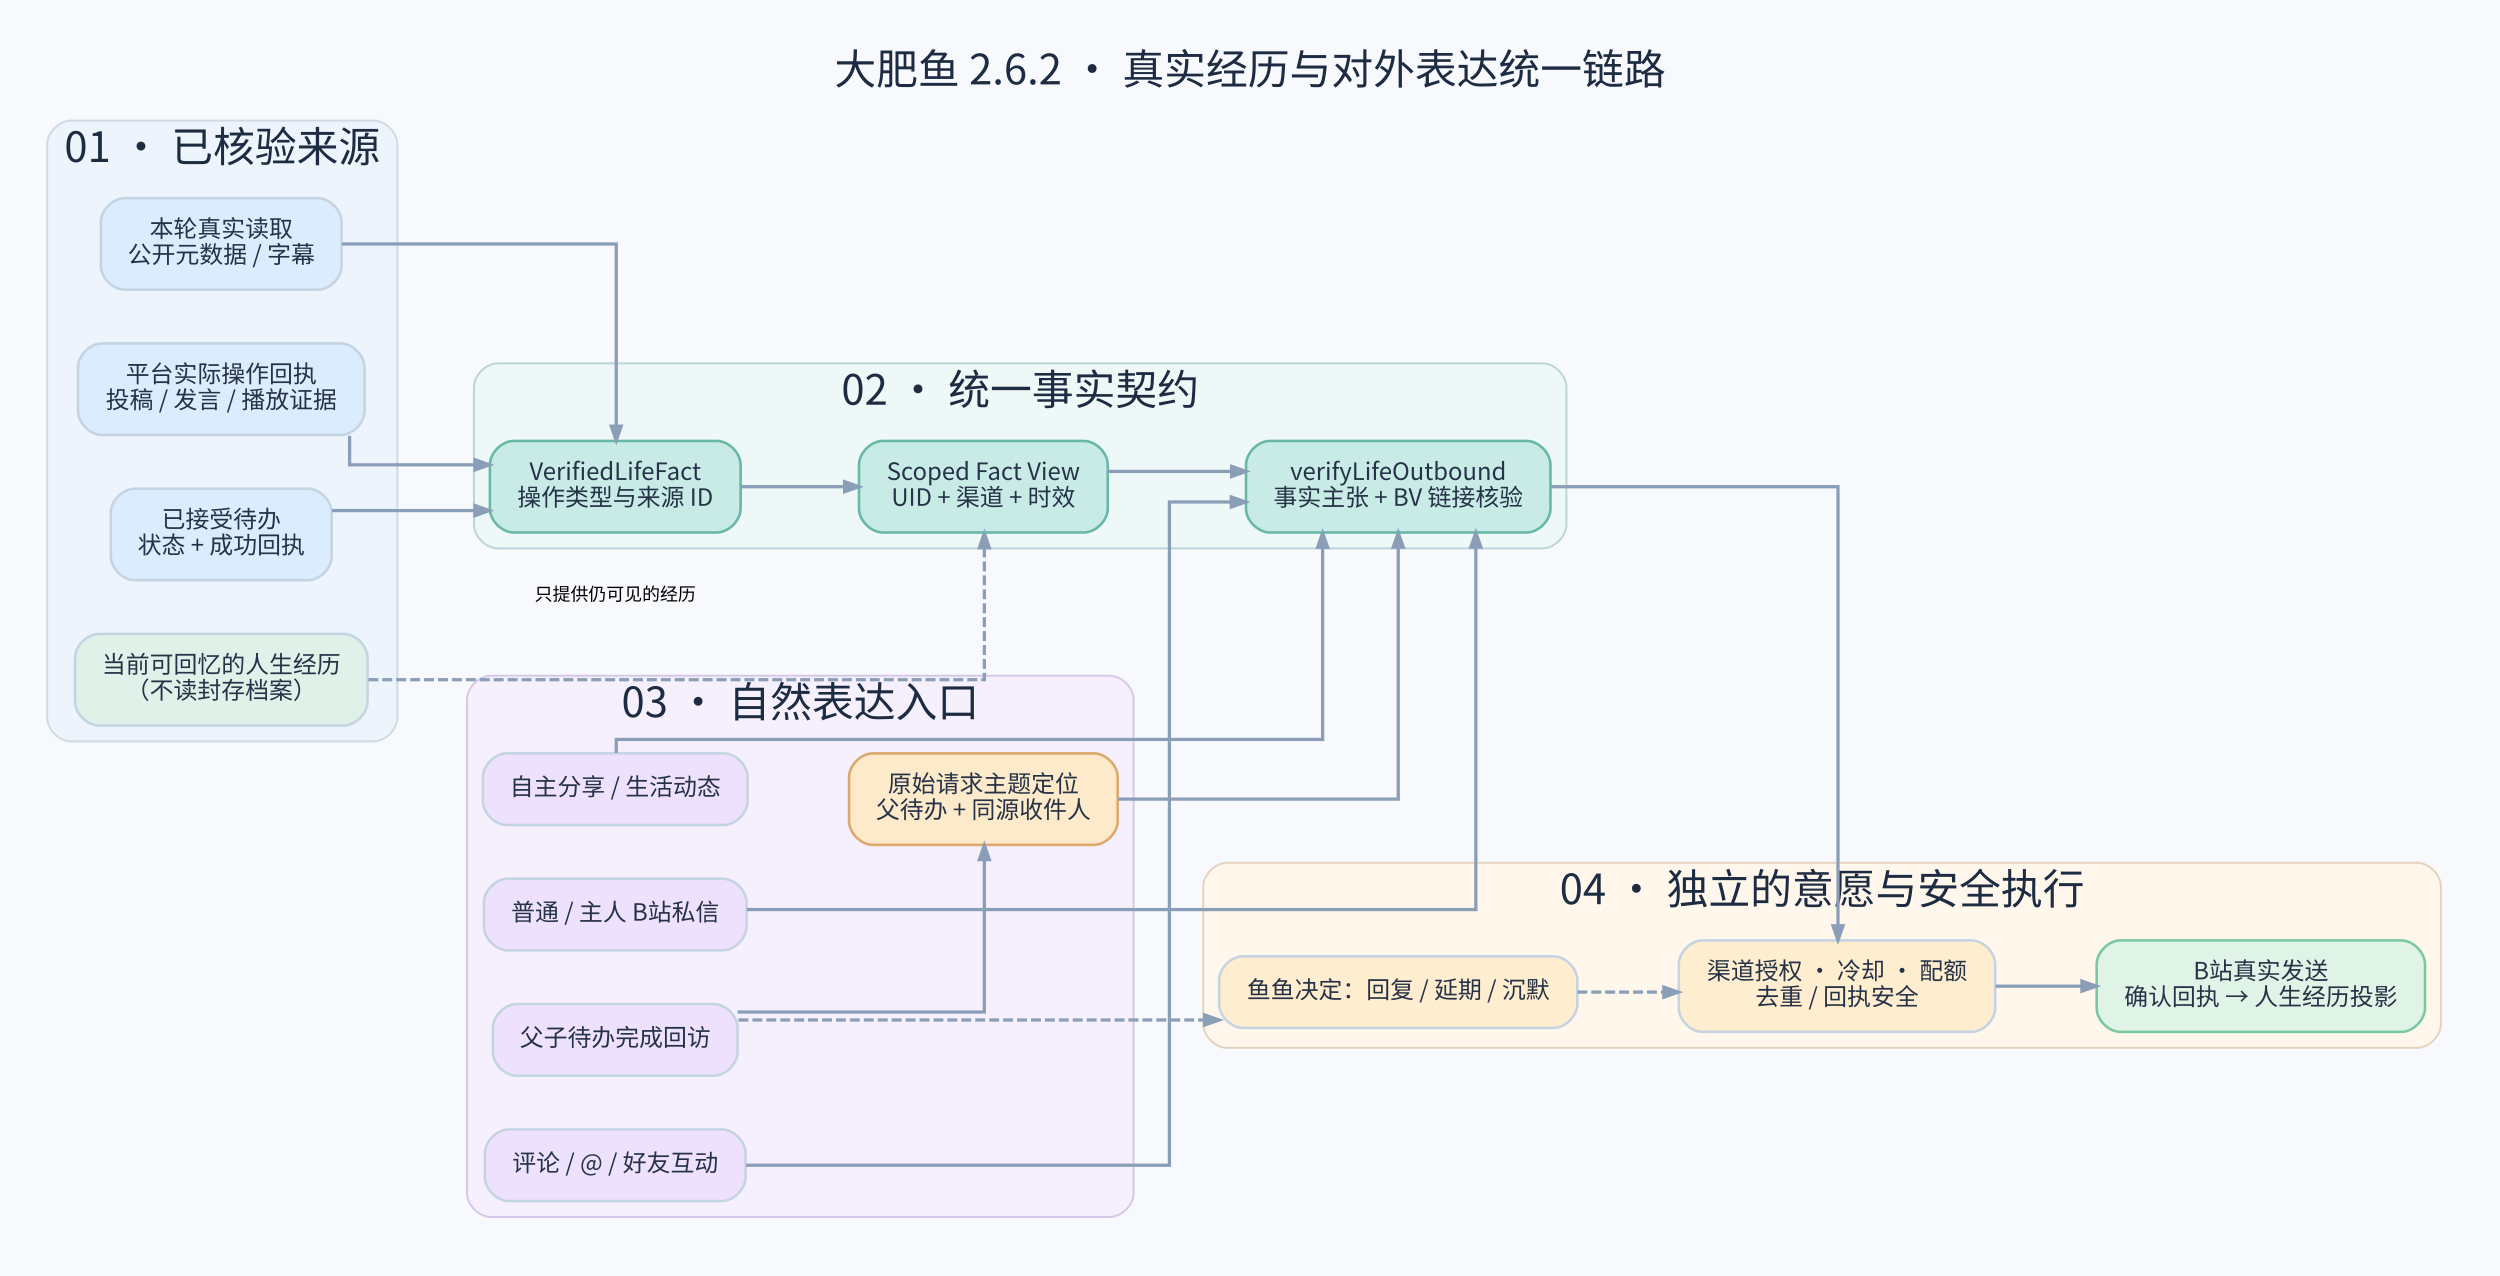
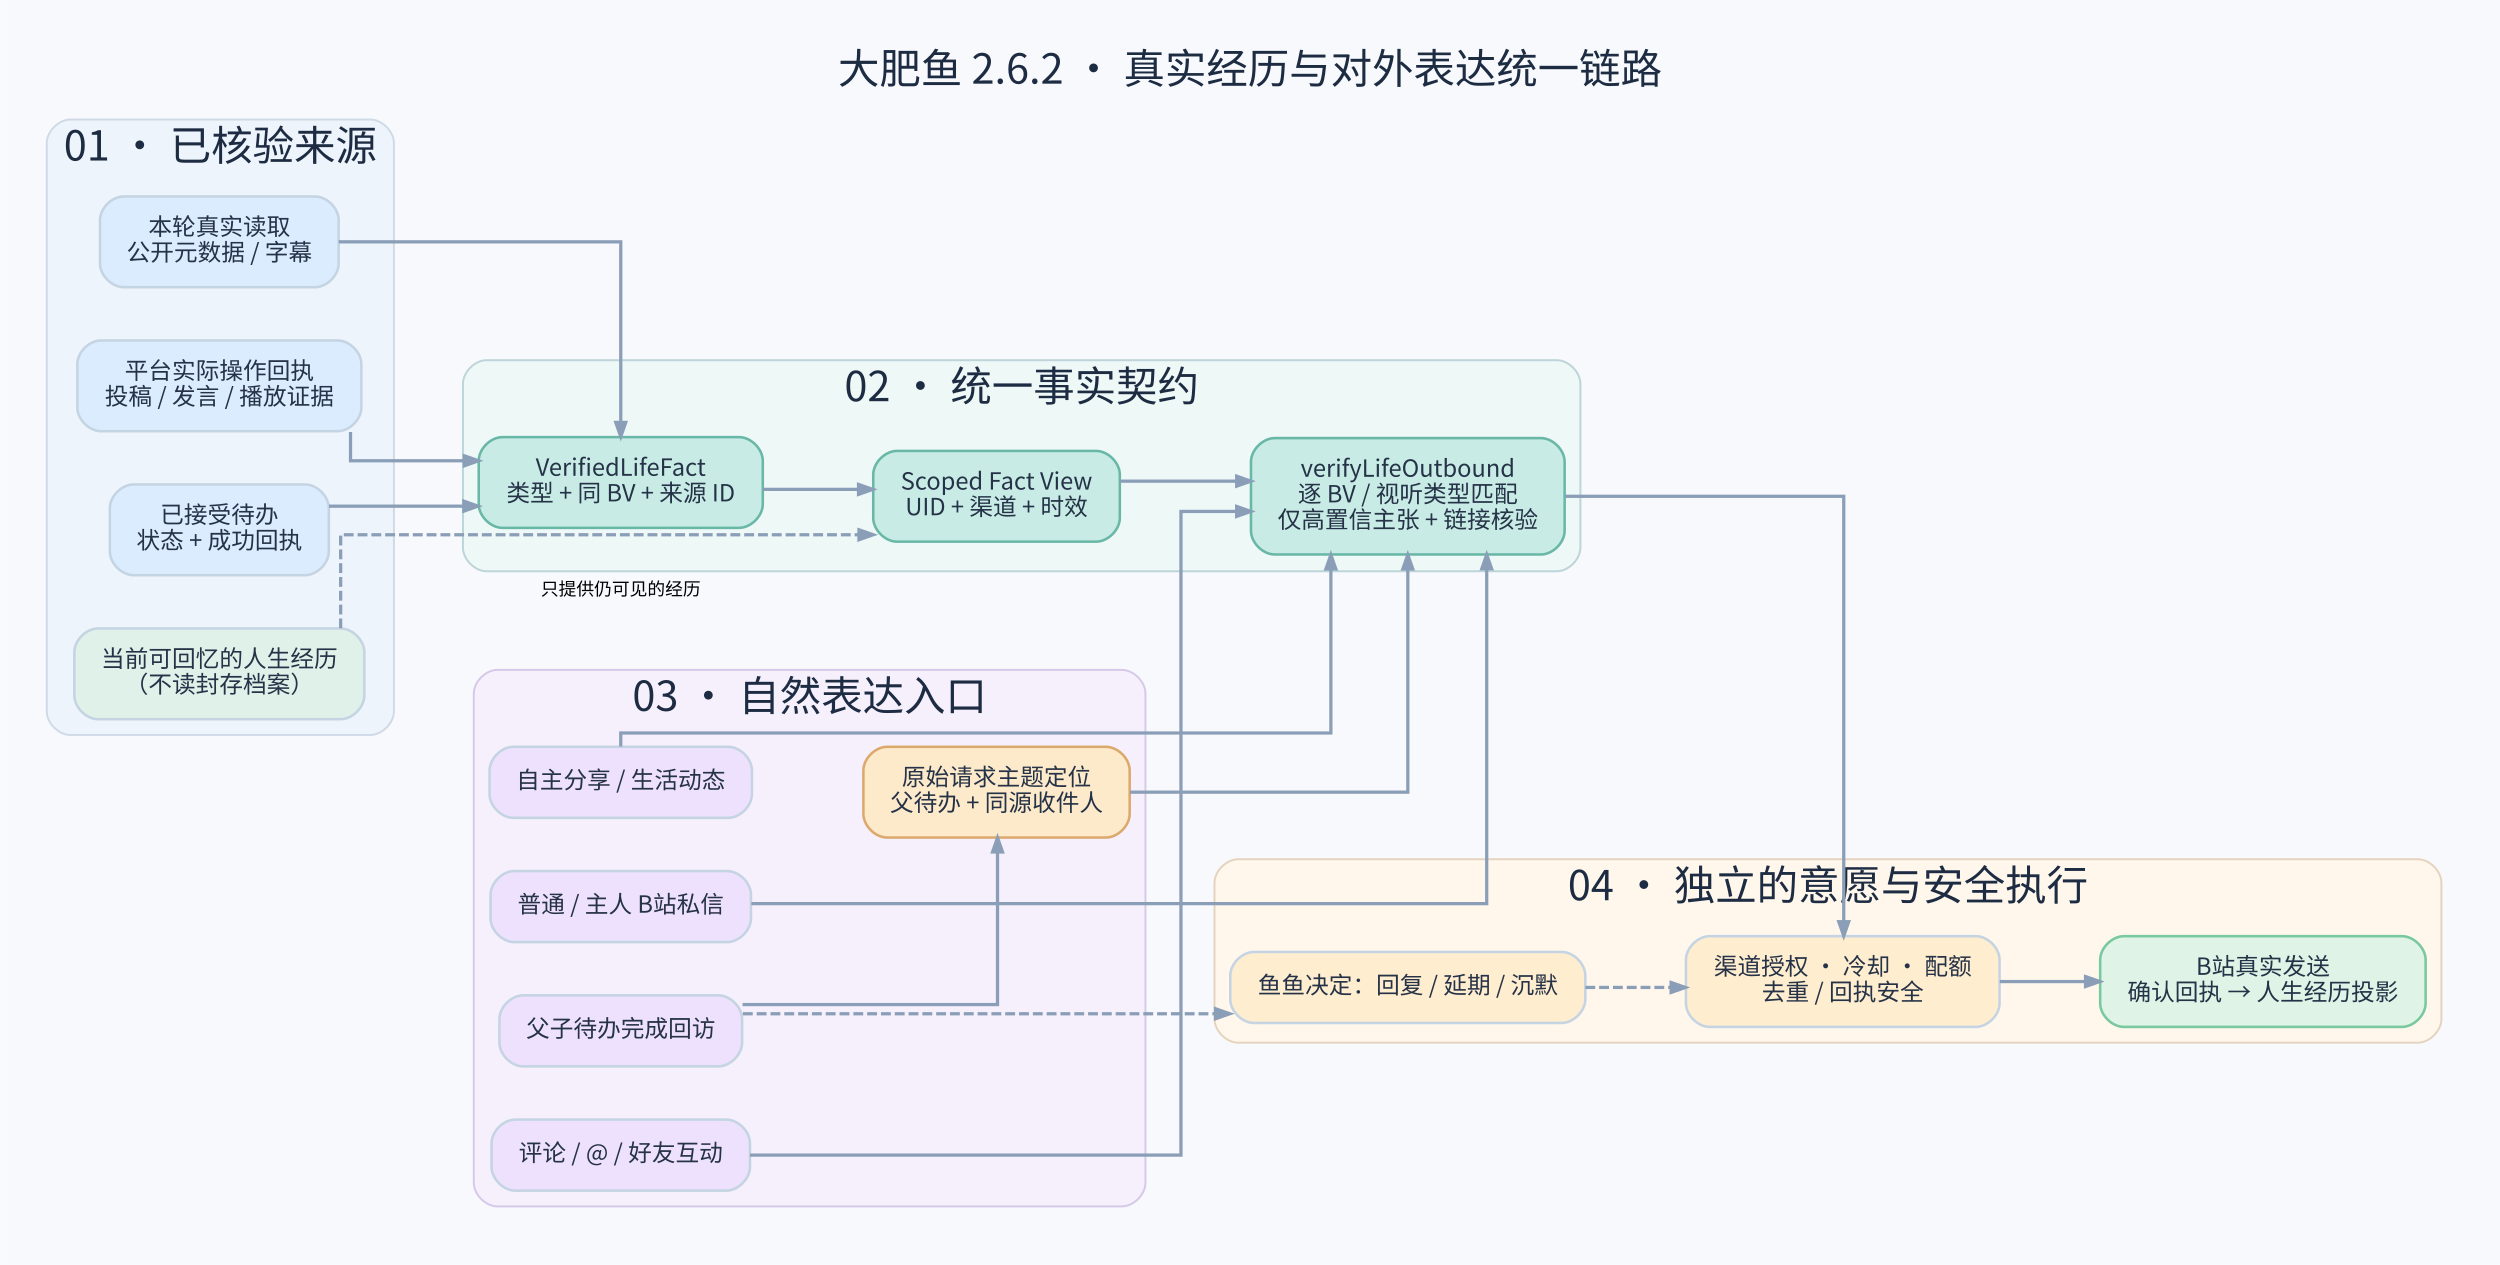
- <svg xmlns="http://www.w3.org/2000/svg" width="1256pt" height="641pt" viewBox="0.00 0.00 1256.20 641.20">
+ <svg xmlns="http://www.w3.org/2000/svg" width="1267pt" height="641pt" viewBox="0.00 0.00 1267.20 641.20">
  <g id="graph0" class="graph" transform="scale(1 1) rotate(0) translate(21.6 619.6)">
-     <polygon fill="#f7f9fc" stroke="transparent" points="-21.6,21.6 -21.6,-619.6 1234.6,-619.6 1234.6,21.6 -21.6,21.6" />
-     <text text-anchor="middle" x="606.5" y="-577.2" font-family="Noto Sans CJK SC" font-size="21.00" fill="#1d2c42">大肥鱼 2.6.2 · 真实经历与对外表达统一链路</text>
+     <polygon fill="#f7f9fc" stroke="transparent" points="-21.6,21.6 -21.6,-619.6 1245.6,-619.6 1245.6,21.6 -21.6,21.6" />
+     <text text-anchor="middle" x="612" y="-577.2" font-family="Noto Sans CJK SC" font-size="21.00" fill="#1d2c42">大肥鱼 2.6.2 · 真实经历与对外表达统一链路</text>
    <g id="clust1" class="cluster">
      <path fill="#edf4fb" stroke="#d0dae6" d="M14,-247C14,-247 166,-247 166,-247 172,-247 178,-253 178,-259 178,-259 178,-547 178,-547 178,-553 172,-559 166,-559 166,-559 14,-559 14,-559 8,-559 2,-553 2,-547 2,-547 2,-259 2,-259 2,-253 8,-247 14,-247" />
      <text text-anchor="middle" x="90" y="-538.2" font-family="Noto Sans CJK SC" font-size="21.00" fill="#1d2c42">01 · 已核验来源</text>
    </g>
    <g id="clust2" class="cluster">
-       <path fill="#edf8f7" stroke="#bdd4d9" d="M228.5,-344C228.5,-344 753.5,-344 753.5,-344 759.5,-344 765.5,-350 765.5,-356 765.5,-356 765.5,-425 765.5,-425 765.5,-431 759.5,-437 753.5,-437 753.5,-437 228.5,-437 228.5,-437 222.5,-437 216.5,-431 216.5,-425 216.5,-425 216.5,-356 216.5,-356 216.5,-350 222.5,-344 228.5,-344" />
-       <text text-anchor="middle" x="491" y="-416.2" font-family="Noto Sans CJK SC" font-size="21.00" fill="#1d2c42">02 · 统一事实契约</text>
+       <path fill="#edf8f7" stroke="#bdd4d9" d="M225,-330C225,-330 767.5,-330 767.5,-330 773.5,-330 779.5,-336 779.5,-342 779.5,-342 779.5,-425 779.5,-425 779.5,-431 773.5,-437 767.5,-437 767.5,-437 225,-437 225,-437 219,-437 213,-431 213,-425 213,-425 213,-342 213,-342 213,-336 219,-330 225,-330" />
+       <text text-anchor="middle" x="496.25" y="-416.2" font-family="Noto Sans CJK SC" font-size="21.00" fill="#1d2c42">02 · 统一事实契约</text>
    </g>
    <g id="clust3" class="cluster">
-       <path fill="#f6f0fc" stroke="#d6c8e8" d="M225,-8C225,-8 536,-8 536,-8 542,-8 548,-14 548,-20 548,-20 548,-268 548,-268 548,-274 542,-280 536,-280 536,-280 225,-280 225,-280 219,-280 213,-274 213,-268 213,-268 213,-20 213,-20 213,-14 219,-8 225,-8" />
-       <text text-anchor="middle" x="380.5" y="-259.2" font-family="Noto Sans CJK SC" font-size="21.00" fill="#1d2c42">03 · 自然表达入口</text>
+       <path fill="#f6f0fc" stroke="#d6c8e8" d="M230.5,-8C230.5,-8 547,-8 547,-8 553,-8 559,-14 559,-20 559,-20 559,-268 559,-268 559,-274 553,-280 547,-280 547,-280 230.5,-280 230.5,-280 224.5,-280 218.5,-274 218.5,-268 218.5,-268 218.5,-20 218.5,-20 218.5,-14 224.5,-8 230.5,-8" />
+       <text text-anchor="middle" x="388.75" y="-259.2" font-family="Noto Sans CJK SC" font-size="21.00" fill="#1d2c42">03 · 自然表达入口</text>
    </g>
    <g id="clust4" class="cluster">
-       <path fill="#fff7ec" stroke="#e4d3bf" d="M595,-93C595,-93 1193,-93 1193,-93 1199,-93 1205,-99 1205,-105 1205,-105 1205,-174 1205,-174 1205,-180 1199,-186 1193,-186 1193,-186 595,-186 595,-186 589,-186 583,-180 583,-174 583,-174 583,-105 583,-105 583,-99 589,-93 595,-93" />
-       <text text-anchor="middle" x="894" y="-165.2" font-family="Noto Sans CJK SC" font-size="21.00" fill="#1d2c42">04 · 独立的意愿与安全执行</text>
+       <path fill="#fff7ec" stroke="#e4d3bf" d="M606,-91C606,-91 1204,-91 1204,-91 1210,-91 1216,-97 1216,-103 1216,-103 1216,-172 1216,-172 1216,-178 1210,-184 1204,-184 1204,-184 606,-184 606,-184 600,-184 594,-178 594,-172 594,-172 594,-103 594,-103 594,-97 600,-91 606,-91" />
+       <text text-anchor="middle" x="905" y="-163.2" font-family="Noto Sans CJK SC" font-size="21.00" fill="#1d2c42">04 · 独立的意愿与安全执行</text>
    </g>
    <g id="node1" class="node">
      <path fill="#dcecff" stroke="#c5d4e2" stroke-width="1.3" d="M133,-374C133,-374 46,-374 46,-374 40,-374 34,-368 34,-362 34,-362 34,-340 34,-340 34,-334 40,-328 46,-328 46,-328 133,-328 133,-328 139,-328 145,-334 145,-340 145,-340 145,-362 145,-362 145,-368 139,-374 133,-374" />
      <text text-anchor="middle" x="89.5" y="-354.4" font-family="Noto Sans CJK SC" font-size="12.00" fill="#253247">已接受待办</text>
      <text text-anchor="middle" x="89.5" y="-341.4" font-family="Noto Sans CJK SC" font-size="12.00" fill="#253247">状态 + 成功回执</text>
    </g>
    <g id="node5" class="node">
-       <path fill="#c8ece5" stroke="#68b7a7" stroke-width="1.3" d="M338.5,-398C338.5,-398 236.5,-398 236.5,-398 230.5,-398 224.5,-392 224.5,-386 224.5,-386 224.5,-364 224.5,-364 224.5,-358 230.5,-352 236.5,-352 236.5,-352 338.5,-352 338.5,-352 344.5,-352 350.5,-358 350.5,-364 350.5,-364 350.5,-386 350.5,-386 350.5,-392 344.5,-398 338.5,-398" />
-       <text text-anchor="middle" x="287.5" y="-378.4" font-family="Noto Sans CJK SC" font-size="12.00" fill="#253247">VerifiedLifeFact</text>
-       <text text-anchor="middle" x="287.5" y="-365.4" font-family="Noto Sans CJK SC" font-size="12.00" fill="#253247">操作类型与来源 ID</text>
+       <path fill="#c8ece5" stroke="#68b7a7" stroke-width="1.3" d="M353,-398C353,-398 233,-398 233,-398 227,-398 221,-392 221,-386 221,-386 221,-364 221,-364 221,-358 227,-352 233,-352 233,-352 353,-352 353,-352 359,-352 365,-358 365,-364 365,-364 365,-386 365,-386 365,-392 359,-398 353,-398" />
+       <text text-anchor="middle" x="293" y="-378.4" font-family="Noto Sans CJK SC" font-size="12.00" fill="#253247">VerifiedLifeFact</text>
+       <text text-anchor="middle" x="293" y="-365.4" font-family="Noto Sans CJK SC" font-size="12.00" fill="#253247">类型 + 同 BV + 来源 ID</text>
    </g>
    <g id="edge1" class="edge">
-       <path fill="none" stroke="#8b9eb8" stroke-width="1.65" d="M145.18,-363C145.18,-363 217.02,-363 217.02,-363" />
-       <polygon fill="#8b9eb8" stroke="#8b9eb8" stroke-width="1.65" points="217.02,-365.52 224.22,-363 217.02,-360.48 217.02,-365.52" />
+       <path fill="none" stroke="#8b9eb8" stroke-width="1.65" d="M145.11,-363C145.11,-363 213.44,-363 213.44,-363" />
+       <polygon fill="#8b9eb8" stroke="#8b9eb8" stroke-width="1.65" points="213.44,-365.52 220.64,-363 213.44,-360.48 213.44,-365.52" />
    </g>
    <g id="node2" class="node">
      <path fill="#dcecff" stroke="#c5d4e2" stroke-width="1.3" d="M138,-520C138,-520 41,-520 41,-520 35,-520 29,-514 29,-508 29,-508 29,-486 29,-486 29,-480 35,-474 41,-474 41,-474 138,-474 138,-474 144,-474 150,-480 150,-486 150,-486 150,-508 150,-508 150,-514 144,-520 138,-520" />
      <text text-anchor="middle" x="89.5" y="-500.4" font-family="Noto Sans CJK SC" font-size="12.00" fill="#253247">本轮真实读取</text>
      <text text-anchor="middle" x="89.5" y="-487.4" font-family="Noto Sans CJK SC" font-size="12.00" fill="#253247">公开元数据 / 字幕</text>
    </g>
    <g id="edge2" class="edge">
-       <path fill="none" stroke="#8b9eb8" stroke-width="1.65" d="M150.14,-497C208.51,-497 288,-497 288,-497 288,-497 288,-405.43 288,-405.43" />
-       <polygon fill="#8b9eb8" stroke="#8b9eb8" stroke-width="1.65" points="290.52,-405.43 288,-398.23 285.48,-405.43 290.52,-405.43" />
+       <path fill="none" stroke="#8b9eb8" stroke-width="1.65" d="M150.01,-497C209.99,-497 293,-497 293,-497 293,-497 293,-405.43 293,-405.43" />
+       <polygon fill="#8b9eb8" stroke="#8b9eb8" stroke-width="1.65" points="295.52,-405.43 293,-398.23 290.48,-405.43 295.52,-405.43" />
    </g>
    <g id="node3" class="node">
      <path fill="#dcecff" stroke="#c5d4e2" stroke-width="1.3" d="M149.5,-447C149.5,-447 29.5,-447 29.5,-447 23.5,-447 17.5,-441 17.5,-435 17.5,-435 17.5,-413 17.5,-413 17.5,-407 23.5,-401 29.5,-401 29.5,-401 149.5,-401 149.5,-401 155.5,-401 161.5,-407 161.5,-413 161.5,-413 161.5,-435 161.5,-435 161.5,-441 155.5,-447 149.5,-447" />
      <text text-anchor="middle" x="89.5" y="-427.4" font-family="Noto Sans CJK SC" font-size="12.00" fill="#253247">平台实际操作回执</text>
      <text text-anchor="middle" x="89.5" y="-414.4" font-family="Noto Sans CJK SC" font-size="12.00" fill="#253247">投稿 / 发言 / 播放证据</text>
    </g>
    <g id="edge3" class="edge">
-       <path fill="none" stroke="#8b9eb8" stroke-width="1.65" d="M154,-400.58C154,-392.76 154,-386 154,-386 154,-386 217.07,-386 217.07,-386" />
-       <polygon fill="#8b9eb8" stroke="#8b9eb8" stroke-width="1.65" points="217.07,-388.52 224.27,-386 217.07,-383.48 217.07,-388.52" />
+       <path fill="none" stroke="#8b9eb8" stroke-width="1.65" d="M156,-400.58C156,-392.76 156,-386 156,-386 156,-386 213.69,-386 213.69,-386" />
+       <polygon fill="#8b9eb8" stroke="#8b9eb8" stroke-width="1.65" points="213.69,-388.52 220.89,-386 213.69,-383.48 213.69,-388.52" />
    </g>
    <g id="node4" class="node">
      <path fill="#e0f1e9" stroke="#c5d4e2" stroke-width="1.3" d="M151,-301C151,-301 28,-301 28,-301 22,-301 16,-295 16,-289 16,-289 16,-267 16,-267 16,-261 22,-255 28,-255 28,-255 151,-255 151,-255 157,-255 163,-261 163,-267 163,-267 163,-289 163,-289 163,-295 157,-301 151,-301" />
      <text text-anchor="middle" x="89.5" y="-281.4" font-family="Noto Sans CJK SC" font-size="12.00" fill="#253247">当前可回忆的人生经历</text>
      <text text-anchor="middle" x="89.5" y="-268.4" font-family="Noto Sans CJK SC" font-size="12.00" fill="#253247">（不读封存档案）</text>
    </g>
    <g id="node6" class="node">
-       <path fill="#c8ece5" stroke="#68b7a7" stroke-width="1.3" d="M523,-398C523,-398 422,-398 422,-398 416,-398 410,-392 410,-386 410,-386 410,-364 410,-364 410,-358 416,-352 422,-352 422,-352 523,-352 523,-352 529,-352 535,-358 535,-364 535,-364 535,-386 535,-386 535,-392 529,-398 523,-398" />
-       <text text-anchor="middle" x="472.5" y="-378.4" font-family="Noto Sans CJK SC" font-size="12.00" fill="#253247">Scoped Fact View</text>
-       <text text-anchor="middle" x="472.5" y="-365.4" font-family="Noto Sans CJK SC" font-size="12.00" fill="#253247">UID + 渠道 + 时效</text>
+       <path fill="#c8ece5" stroke="#68b7a7" stroke-width="1.3" d="M534,-391C534,-391 433,-391 433,-391 427,-391 421,-385 421,-379 421,-379 421,-357 421,-357 421,-351 427,-345 433,-345 433,-345 534,-345 534,-345 540,-345 546,-351 546,-357 546,-357 546,-379 546,-379 546,-385 540,-391 534,-391" />
+       <text text-anchor="middle" x="483.5" y="-371.4" font-family="Noto Sans CJK SC" font-size="12.00" fill="#253247">Scoped Fact View</text>
+       <text text-anchor="middle" x="483.5" y="-358.4" font-family="Noto Sans CJK SC" font-size="12.00" fill="#253247">UID + 渠道 + 时效</text>
    </g>
    <g id="edge4" class="edge">
-       <path fill="none" stroke="#8b9eb8" stroke-width="1.65" stroke-dasharray="5,2" d="M163.44,-278C274.88,-278 473,-278 473,-278 473,-278 473,-344.32 473,-344.32" />
-       <polygon fill="#8b9eb8" stroke="#8b9eb8" stroke-width="1.65" points="470.48,-344.32 473,-351.52 475.52,-344.32 470.48,-344.32" />
-       <text text-anchor="middle" x="287.5" y="-317.8" font-family="Noto Sans CJK SC" font-size="9.00">只提供仍可见的经历</text>
+       <path fill="none" stroke="#8b9eb8" stroke-width="1.65" stroke-dasharray="5,2" d="M151,-301.08C151,-321.65 151,-348.5 151,-348.5 151,-348.5 413.76,-348.5 413.76,-348.5" />
+       <polygon fill="#8b9eb8" stroke="#8b9eb8" stroke-width="1.65" points="413.76,-351.02 420.96,-348.5 413.76,-345.98 413.76,-351.02" />
+       <text text-anchor="middle" x="293" y="-317.8" font-family="Noto Sans CJK SC" font-size="9.00">只提供仍可见的经历</text>
    </g>
    <g id="edge5" class="edge">
-       <path fill="none" stroke="#8b9eb8" stroke-width="1.65" d="M350.65,-375C350.65,-375 402.75,-375 402.75,-375" />
-       <polygon fill="#8b9eb8" stroke="#8b9eb8" stroke-width="1.65" points="402.75,-377.52 409.95,-375 402.75,-372.48 402.75,-377.52" />
+       <path fill="none" stroke="#8b9eb8" stroke-width="1.65" d="M365.02,-371.5C365.02,-371.5 413.54,-371.5 413.54,-371.5" />
+       <polygon fill="#8b9eb8" stroke="#8b9eb8" stroke-width="1.65" points="413.54,-374.02 420.74,-371.5 413.54,-368.98 413.54,-374.02" />
    </g>
    <g id="node7" class="node">
-       <path fill="#c8ece5" stroke="#68b7a7" stroke-width="1.3" d="M745.5,-398C745.5,-398 616.5,-398 616.5,-398 610.5,-398 604.5,-392 604.5,-386 604.5,-386 604.5,-364 604.5,-364 604.5,-358 610.5,-352 616.5,-352 616.5,-352 745.5,-352 745.5,-352 751.5,-352 757.5,-358 757.5,-364 757.5,-364 757.5,-386 757.5,-386 757.5,-392 751.5,-398 745.5,-398" />
-       <text text-anchor="middle" x="681" y="-378.4" font-family="Noto Sans CJK SC" font-size="12.00" fill="#253247">verifyLifeOutbound</text>
-       <text text-anchor="middle" x="681" y="-365.4" font-family="Noto Sans CJK SC" font-size="12.00" fill="#253247">事实主张 + BV 链接核验</text>
+       <path fill="#c8ece5" stroke="#68b7a7" stroke-width="1.3" d="M759.5,-397.5C759.5,-397.5 624.5,-397.5 624.5,-397.5 618.5,-397.5 612.5,-391.5 612.5,-385.5 612.5,-385.5 612.5,-350.5 612.5,-350.5 612.5,-344.5 618.5,-338.5 624.5,-338.5 624.5,-338.5 759.5,-338.5 759.5,-338.5 765.5,-338.5 771.5,-344.5 771.5,-350.5 771.5,-350.5 771.5,-385.5 771.5,-385.5 771.5,-391.5 765.5,-397.5 759.5,-397.5" />
+       <text text-anchor="middle" x="692" y="-377.9" font-family="Noto Sans CJK SC" font-size="12.00" fill="#253247">verifyLifeOutbound</text>
+       <text text-anchor="middle" x="692" y="-364.9" font-family="Noto Sans CJK SC" font-size="12.00" fill="#253247">逐 BV / 视听类型匹配</text>
+       <text text-anchor="middle" x="692" y="-351.9" font-family="Noto Sans CJK SC" font-size="12.00" fill="#253247">仅高置信主张 + 链接核验</text>
    </g>
    <g id="edge6" class="edge">
-       <path fill="none" stroke="#8b9eb8" stroke-width="1.65" d="M535.06,-382.67C535.06,-382.67 597.28,-382.67 597.28,-382.67" />
-       <polygon fill="#8b9eb8" stroke="#8b9eb8" stroke-width="1.65" points="597.28,-385.19 604.48,-382.67 597.28,-380.15 597.28,-385.19" />
+       <path fill="none" stroke="#8b9eb8" stroke-width="1.65" d="M546.06,-375.67C546.06,-375.67 605.25,-375.67 605.25,-375.67" />
+       <polygon fill="#8b9eb8" stroke="#8b9eb8" stroke-width="1.65" points="605.25,-378.19 612.45,-375.67 605.25,-373.15 605.25,-378.19" />
    </g>
    <g id="node14" class="node">
-       <path fill="#ffedcf" stroke="#c5d4e2" stroke-width="1.3" d="M969,-147C969,-147 834,-147 834,-147 828,-147 822,-141 822,-135 822,-135 822,-113 822,-113 822,-107 828,-101 834,-101 834,-101 969,-101 969,-101 975,-101 981,-107 981,-113 981,-113 981,-135 981,-135 981,-141 975,-147 969,-147" />
-       <text text-anchor="middle" x="901.5" y="-127.4" font-family="Noto Sans CJK SC" font-size="12.00" fill="#253247">渠道授权 · 冷却 · 配额</text>
-       <text text-anchor="middle" x="901.5" y="-114.4" font-family="Noto Sans CJK SC" font-size="12.00" fill="#253247">去重 / 回执安全</text>
+       <path fill="#ffedcf" stroke="#c5d4e2" stroke-width="1.3" d="M980,-145C980,-145 845,-145 845,-145 839,-145 833,-139 833,-133 833,-133 833,-111 833,-111 833,-105 839,-99 845,-99 845,-99 980,-99 980,-99 986,-99 992,-105 992,-111 992,-111 992,-133 992,-133 992,-139 986,-145 980,-145" />
+       <text text-anchor="middle" x="912.5" y="-125.4" font-family="Noto Sans CJK SC" font-size="12.00" fill="#253247">渠道授权 · 冷却 · 配额</text>
+       <text text-anchor="middle" x="912.5" y="-112.4" font-family="Noto Sans CJK SC" font-size="12.00" fill="#253247">去重 / 回执安全</text>
    </g>
    <g id="edge14" class="edge">
-       <path fill="none" stroke="#8b9eb8" stroke-width="1.65" d="M757.67,-375C821.5,-375 902,-375 902,-375 902,-375 902,-154.36 902,-154.36" />
-       <polygon fill="#8b9eb8" stroke="#8b9eb8" stroke-width="1.65" points="904.52,-154.36 902,-147.16 899.48,-154.36 904.52,-154.36" />
+       <path fill="none" stroke="#8b9eb8" stroke-width="1.65" d="M771.79,-368C835.09,-368 913,-368 913,-368 913,-368 913,-152.34 913,-152.34" />
+       <polygon fill="#8b9eb8" stroke="#8b9eb8" stroke-width="1.65" points="915.52,-152.34 913,-145.14 910.48,-152.34 915.52,-152.34" />
    </g>
    <g id="node8" class="node">
-       <path fill="#eee1fd" stroke="#c5d4e2" stroke-width="1.3" d="M341.5,-178C341.5,-178 233.5,-178 233.5,-178 227.5,-178 221.5,-172 221.5,-166 221.5,-166 221.5,-154 221.5,-154 221.5,-148 227.5,-142 233.5,-142 233.5,-142 341.5,-142 341.5,-142 347.5,-142 353.5,-148 353.5,-154 353.5,-154 353.5,-166 353.5,-166 353.5,-172 347.5,-178 341.5,-178" />
-       <text text-anchor="middle" x="287.5" y="-156.9" font-family="Noto Sans CJK SC" font-size="12.00" fill="#253247">普通 / 主人 B站私信</text>
+       <path fill="#eee1fd" stroke="#c5d4e2" stroke-width="1.3" d="M347,-178C347,-178 239,-178 239,-178 233,-178 227,-172 227,-166 227,-166 227,-154 227,-154 227,-148 233,-142 239,-142 239,-142 347,-142 347,-142 353,-142 359,-148 359,-154 359,-154 359,-166 359,-166 359,-172 353,-178 347,-178" />
+       <text text-anchor="middle" x="293" y="-156.9" font-family="Noto Sans CJK SC" font-size="12.00" fill="#253247">普通 / 主人 B站私信</text>
    </g>
    <g id="edge7" class="edge">
-       <path fill="none" stroke="#8b9eb8" stroke-width="1.65" d="M353.66,-162.5C474.81,-162.5 720,-162.5 720,-162.5 720,-162.5 720,-344.65 720,-344.65" />
-       <polygon fill="#8b9eb8" stroke="#8b9eb8" stroke-width="1.65" points="717.48,-344.65 720,-351.85 722.52,-344.65 717.48,-344.65" />
+       <path fill="none" stroke="#8b9eb8" stroke-width="1.65" d="M359.2,-161.5C481.84,-161.5 732,-161.5 732,-161.5 732,-161.5 732,-331.21 732,-331.21" />
+       <polygon fill="#8b9eb8" stroke="#8b9eb8" stroke-width="1.65" points="729.48,-331.21 732,-338.41 734.52,-331.21 729.48,-331.21" />
    </g>
    <g id="node9" class="node">
-       <path fill="#eee1fd" stroke="#c5d4e2" stroke-width="1.3" d="M341,-52C341,-52 234,-52 234,-52 228,-52 222,-46 222,-40 222,-40 222,-28 222,-28 222,-22 228,-16 234,-16 234,-16 341,-16 341,-16 347,-16 353,-22 353,-28 353,-28 353,-40 353,-40 353,-46 347,-52 341,-52" />
-       <text text-anchor="middle" x="287.5" y="-30.9" font-family="Noto Sans CJK SC" font-size="12.00" fill="#253247">评论 / @ / 好友互动</text>
+       <path fill="#eee1fd" stroke="#c5d4e2" stroke-width="1.3" d="M346.5,-52C346.5,-52 239.5,-52 239.5,-52 233.5,-52 227.5,-46 227.5,-40 227.5,-40 227.5,-28 227.5,-28 227.5,-22 233.5,-16 239.5,-16 239.5,-16 346.5,-16 346.5,-16 352.5,-16 358.5,-22 358.5,-28 358.5,-28 358.5,-40 358.5,-40 358.5,-46 352.5,-52 346.5,-52" />
+       <text text-anchor="middle" x="293" y="-30.9" font-family="Noto Sans CJK SC" font-size="12.00" fill="#253247">评论 / @ / 好友互动</text>
    </g>
    <g id="edge8" class="edge">
-       <path fill="none" stroke="#8b9eb8" stroke-width="1.65" d="M353.15,-34C435.48,-34 566,-34 566,-34 566,-34 566,-367.33 566,-367.33 566,-367.33 597.09,-367.33 597.09,-367.33" />
-       <polygon fill="#8b9eb8" stroke="#8b9eb8" stroke-width="1.65" points="597.09,-369.85 604.29,-367.33 597.09,-364.81 597.09,-369.85" />
+       <path fill="none" stroke="#8b9eb8" stroke-width="1.65" d="M358.51,-34C442.38,-34 577,-34 577,-34 577,-34 577,-360.33 577,-360.33 577,-360.33 605.24,-360.33 605.24,-360.33" />
+       <polygon fill="#8b9eb8" stroke="#8b9eb8" stroke-width="1.65" points="605.24,-362.85 612.44,-360.33 605.24,-357.81 605.24,-362.85" />
    </g>
    <g id="node10" class="node">
-       <path fill="#eee1fd" stroke="#c5d4e2" stroke-width="1.3" d="M342,-241C342,-241 233,-241 233,-241 227,-241 221,-235 221,-229 221,-229 221,-217 221,-217 221,-211 227,-205 233,-205 233,-205 342,-205 342,-205 348,-205 354,-211 354,-217 354,-217 354,-229 354,-229 354,-235 348,-241 342,-241" />
-       <text text-anchor="middle" x="287.5" y="-219.9" font-family="Noto Sans CJK SC" font-size="12.00" fill="#253247">自主分享 / 生活动态</text>
+       <path fill="#eee1fd" stroke="#c5d4e2" stroke-width="1.3" d="M347.5,-241C347.5,-241 238.5,-241 238.5,-241 232.5,-241 226.5,-235 226.5,-229 226.5,-229 226.5,-217 226.5,-217 226.5,-211 232.5,-205 238.5,-205 238.5,-205 347.5,-205 347.5,-205 353.5,-205 359.5,-211 359.5,-217 359.5,-217 359.5,-229 359.5,-229 359.5,-235 353.5,-241 347.5,-241" />
+       <text text-anchor="middle" x="293" y="-219.9" font-family="Noto Sans CJK SC" font-size="12.00" fill="#253247">自主分享 / 生活动态</text>
    </g>
    <g id="edge9" class="edge">
-       <path fill="none" stroke="#8b9eb8" stroke-width="1.65" d="M288,-241.17C288,-245.05 288,-248 288,-248 288,-248 643,-248 643,-248 643,-248 643,-344.51 643,-344.51" />
-       <polygon fill="#8b9eb8" stroke="#8b9eb8" stroke-width="1.65" points="640.48,-344.51 643,-351.71 645.52,-344.51 640.48,-344.51" />
+       <path fill="none" stroke="#8b9eb8" stroke-width="1.65" d="M293,-241.17C293,-245.05 293,-248 293,-248 293,-248 653,-248 653,-248 653,-248 653,-331.14 653,-331.14" />
+       <polygon fill="#8b9eb8" stroke="#8b9eb8" stroke-width="1.65" points="650.48,-331.14 653,-338.34 655.52,-331.14 650.48,-331.14" />
    </g>
    <g id="node11" class="node">
-       <path fill="#eee1fd" stroke="#c5d4e2" stroke-width="1.3" d="M337,-115C337,-115 238,-115 238,-115 232,-115 226,-109 226,-103 226,-103 226,-91 226,-91 226,-85 232,-79 238,-79 238,-79 337,-79 337,-79 343,-79 349,-85 349,-91 349,-91 349,-103 349,-103 349,-109 343,-115 337,-115" />
-       <text text-anchor="middle" x="287.5" y="-93.9" font-family="Noto Sans CJK SC" font-size="12.00" fill="#253247">父子待办完成回访</text>
+       <path fill="#eee1fd" stroke="#c5d4e2" stroke-width="1.3" d="M342.5,-115C342.5,-115 243.5,-115 243.5,-115 237.5,-115 231.5,-109 231.5,-103 231.5,-103 231.5,-91 231.5,-91 231.5,-85 237.5,-79 243.5,-79 243.5,-79 342.5,-79 342.5,-79 348.5,-79 354.5,-85 354.5,-91 354.5,-91 354.5,-103 354.5,-103 354.5,-109 348.5,-115 342.5,-115" />
+       <text text-anchor="middle" x="293" y="-93.9" font-family="Noto Sans CJK SC" font-size="12.00" fill="#253247">父子待办完成回访</text>
    </g>
    <g id="node12" class="node">
-       <path fill="#fceaca" stroke="#dca96d" stroke-width="1.3" d="M528,-241C528,-241 417,-241 417,-241 411,-241 405,-235 405,-229 405,-229 405,-207 405,-207 405,-201 411,-195 417,-195 417,-195 528,-195 528,-195 534,-195 540,-201 540,-207 540,-207 540,-229 540,-229 540,-235 534,-241 528,-241" />
-       <text text-anchor="middle" x="472.5" y="-221.4" font-family="Noto Sans CJK SC" font-size="12.00" fill="#253247">原始请求主题定位</text>
-       <text text-anchor="middle" x="472.5" y="-208.4" font-family="Noto Sans CJK SC" font-size="12.00" fill="#253247">父待办 + 同源收件人</text>
+       <path fill="#fceaca" stroke="#dca96d" stroke-width="1.3" d="M539,-241C539,-241 428,-241 428,-241 422,-241 416,-235 416,-229 416,-229 416,-207 416,-207 416,-201 422,-195 428,-195 428,-195 539,-195 539,-195 545,-195 551,-201 551,-207 551,-207 551,-229 551,-229 551,-235 545,-241 539,-241" />
+       <text text-anchor="middle" x="483.5" y="-221.4" font-family="Noto Sans CJK SC" font-size="12.00" fill="#253247">原始请求主题定位</text>
+       <text text-anchor="middle" x="483.5" y="-208.4" font-family="Noto Sans CJK SC" font-size="12.00" fill="#253247">父待办 + 同源收件人</text>
    </g>
    <g id="edge10" class="edge">
-       <path fill="none" stroke="#8b9eb8" stroke-width="1.65" d="M349.01,-111C403.01,-111 473,-111 473,-111 473,-111 473,-187.58 473,-187.58" />
-       <polygon fill="#8b9eb8" stroke="#8b9eb8" stroke-width="1.65" points="470.48,-187.58 473,-194.78 475.52,-187.58 470.48,-187.58" />
+       <path fill="none" stroke="#8b9eb8" stroke-width="1.65" d="M354.75,-110.33C410.55,-110.33 484,-110.33 484,-110.33 484,-110.33 484,-187.7 484,-187.7" />
+       <polygon fill="#8b9eb8" stroke="#8b9eb8" stroke-width="1.65" points="481.48,-187.7 484,-194.9 486.52,-187.7 481.48,-187.7" />
    </g>
    <g id="node13" class="node">
-       <path fill="#ffedcf" stroke="#c5d4e2" stroke-width="1.3" d="M759,-139C759,-139 603,-139 603,-139 597,-139 591,-133 591,-127 591,-127 591,-115 591,-115 591,-109 597,-103 603,-103 603,-103 759,-103 759,-103 765,-103 771,-109 771,-115 771,-115 771,-127 771,-127 771,-133 765,-139 759,-139" />
-       <text text-anchor="middle" x="681" y="-117.9" font-family="Noto Sans CJK SC" font-size="12.00" fill="#253247">鱼鱼决定：回复 / 延期 / 沉默</text>
+       <path fill="#ffedcf" stroke="#c5d4e2" stroke-width="1.3" d="M770,-137C770,-137 614,-137 614,-137 608,-137 602,-131 602,-125 602,-125 602,-113 602,-113 602,-107 608,-101 614,-101 614,-101 770,-101 770,-101 776,-101 782,-107 782,-113 782,-113 782,-125 782,-125 782,-131 776,-137 770,-137" />
+       <text text-anchor="middle" x="692" y="-115.9" font-family="Noto Sans CJK SC" font-size="12.00" fill="#253247">鱼鱼决定：回复 / 延期 / 沉默</text>
    </g>
    <g id="edge12" class="edge">
-       <path fill="none" stroke="#8b9eb8" stroke-width="1.65" stroke-dasharray="5,2" d="M349.42,-107C349.42,-107 583.73,-107 583.73,-107" />
-       <polygon fill="#8b9eb8" stroke="#8b9eb8" stroke-width="1.65" points="583.73,-109.52 590.93,-107 583.73,-104.48 583.73,-109.52" />
+       <path fill="none" stroke="#8b9eb8" stroke-width="1.65" stroke-dasharray="5,2" d="M354.91,-105.67C354.91,-105.67 594.55,-105.67 594.55,-105.67" />
+       <polygon fill="#8b9eb8" stroke="#8b9eb8" stroke-width="1.65" points="594.55,-108.19 601.75,-105.67 594.55,-103.15 594.55,-108.19" />
    </g>
    <g id="edge11" class="edge">
-       <path fill="none" stroke="#8b9eb8" stroke-width="1.65" d="M540.19,-218C601.07,-218 681,-218 681,-218 681,-218 681,-344.63 681,-344.63" />
-       <polygon fill="#8b9eb8" stroke="#8b9eb8" stroke-width="1.65" points="678.48,-344.63 681,-351.83 683.52,-344.63 678.48,-344.63" />
+       <path fill="none" stroke="#8b9eb8" stroke-width="1.65" d="M551.19,-218C612.07,-218 692,-218 692,-218 692,-218 692,-331.16 692,-331.16" />
+       <polygon fill="#8b9eb8" stroke="#8b9eb8" stroke-width="1.65" points="689.48,-331.16 692,-338.36 694.52,-331.16 689.48,-331.16" />
    </g>
    <g id="edge13" class="edge">
-       <path fill="none" stroke="#8b9eb8" stroke-width="1.65" stroke-dasharray="5,2" d="M771,-121C771,-121 814.49,-121 814.49,-121" />
-       <polygon fill="#8b9eb8" stroke="#8b9eb8" stroke-width="1.65" points="814.49,-123.52 821.69,-121 814.49,-118.48 814.49,-123.52" />
+       <path fill="none" stroke="#8b9eb8" stroke-width="1.65" stroke-dasharray="5,2" d="M782,-119C782,-119 825.49,-119 825.49,-119" />
+       <polygon fill="#8b9eb8" stroke="#8b9eb8" stroke-width="1.65" points="825.49,-121.52 832.69,-119 825.49,-116.48 825.49,-121.52" />
    </g>
    <g id="node15" class="node">
-       <path fill="#dff4e6" stroke="#79c8a0" stroke-width="1.3" d="M1185,-147C1185,-147 1044,-147 1044,-147 1038,-147 1032,-141 1032,-135 1032,-135 1032,-113 1032,-113 1032,-107 1038,-101 1044,-101 1044,-101 1185,-101 1185,-101 1191,-101 1197,-107 1197,-113 1197,-113 1197,-135 1197,-135 1197,-141 1191,-147 1185,-147" />
-       <text text-anchor="middle" x="1114.5" y="-127.4" font-family="Noto Sans CJK SC" font-size="12.00" fill="#253247">B站真实发送</text>
-       <text text-anchor="middle" x="1114.5" y="-114.4" font-family="Noto Sans CJK SC" font-size="12.00" fill="#253247">确认回执 → 人生经历投影</text>
+       <path fill="#dff4e6" stroke="#79c8a0" stroke-width="1.3" d="M1196,-145C1196,-145 1055,-145 1055,-145 1049,-145 1043,-139 1043,-133 1043,-133 1043,-111 1043,-111 1043,-105 1049,-99 1055,-99 1055,-99 1196,-99 1196,-99 1202,-99 1208,-105 1208,-111 1208,-111 1208,-133 1208,-133 1208,-139 1202,-145 1196,-145" />
+       <text text-anchor="middle" x="1125.5" y="-125.4" font-family="Noto Sans CJK SC" font-size="12.00" fill="#253247">B站真实发送</text>
+       <text text-anchor="middle" x="1125.5" y="-112.4" font-family="Noto Sans CJK SC" font-size="12.00" fill="#253247">确认回执 → 人生经历投影</text>
    </g>
    <g id="edge15" class="edge">
-       <path fill="none" stroke="#8b9eb8" stroke-width="1.65" d="M981.12,-124C981.12,-124 1024.58,-124 1024.58,-124" />
-       <polygon fill="#8b9eb8" stroke="#8b9eb8" stroke-width="1.65" points="1024.58,-126.52 1031.78,-124 1024.58,-121.48 1024.58,-126.52" />
+       <path fill="none" stroke="#8b9eb8" stroke-width="1.65" d="M992.12,-122C992.12,-122 1035.58,-122 1035.58,-122" />
+       <polygon fill="#8b9eb8" stroke="#8b9eb8" stroke-width="1.65" points="1035.58,-124.52 1042.78,-122 1035.58,-119.48 1035.58,-124.52" />
    </g>
  </g>
</svg>
